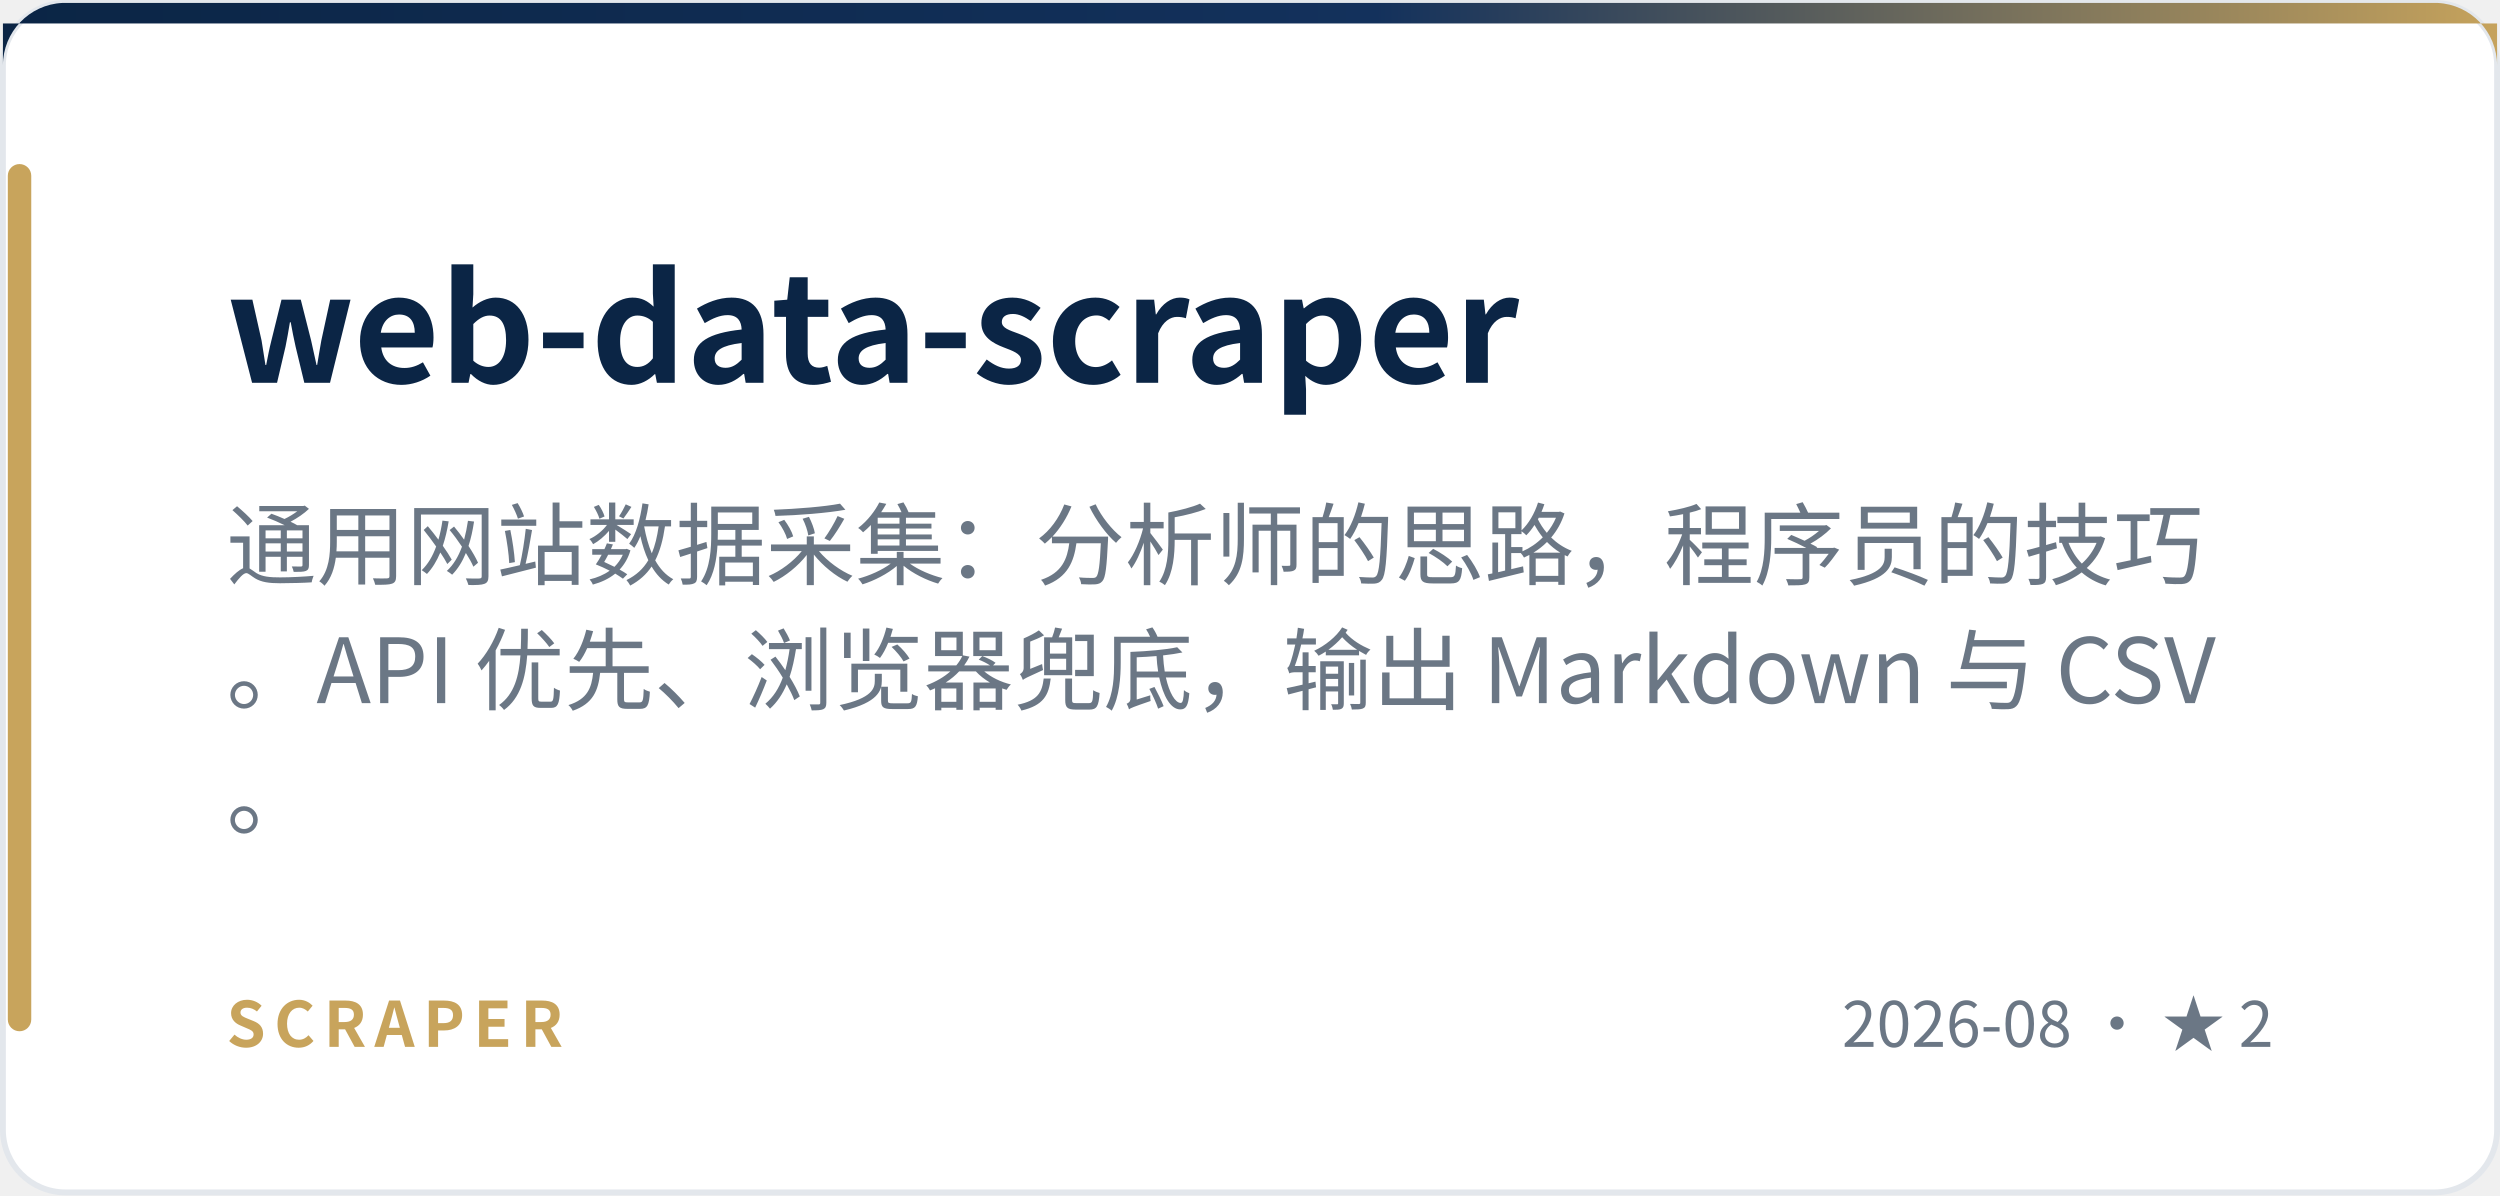
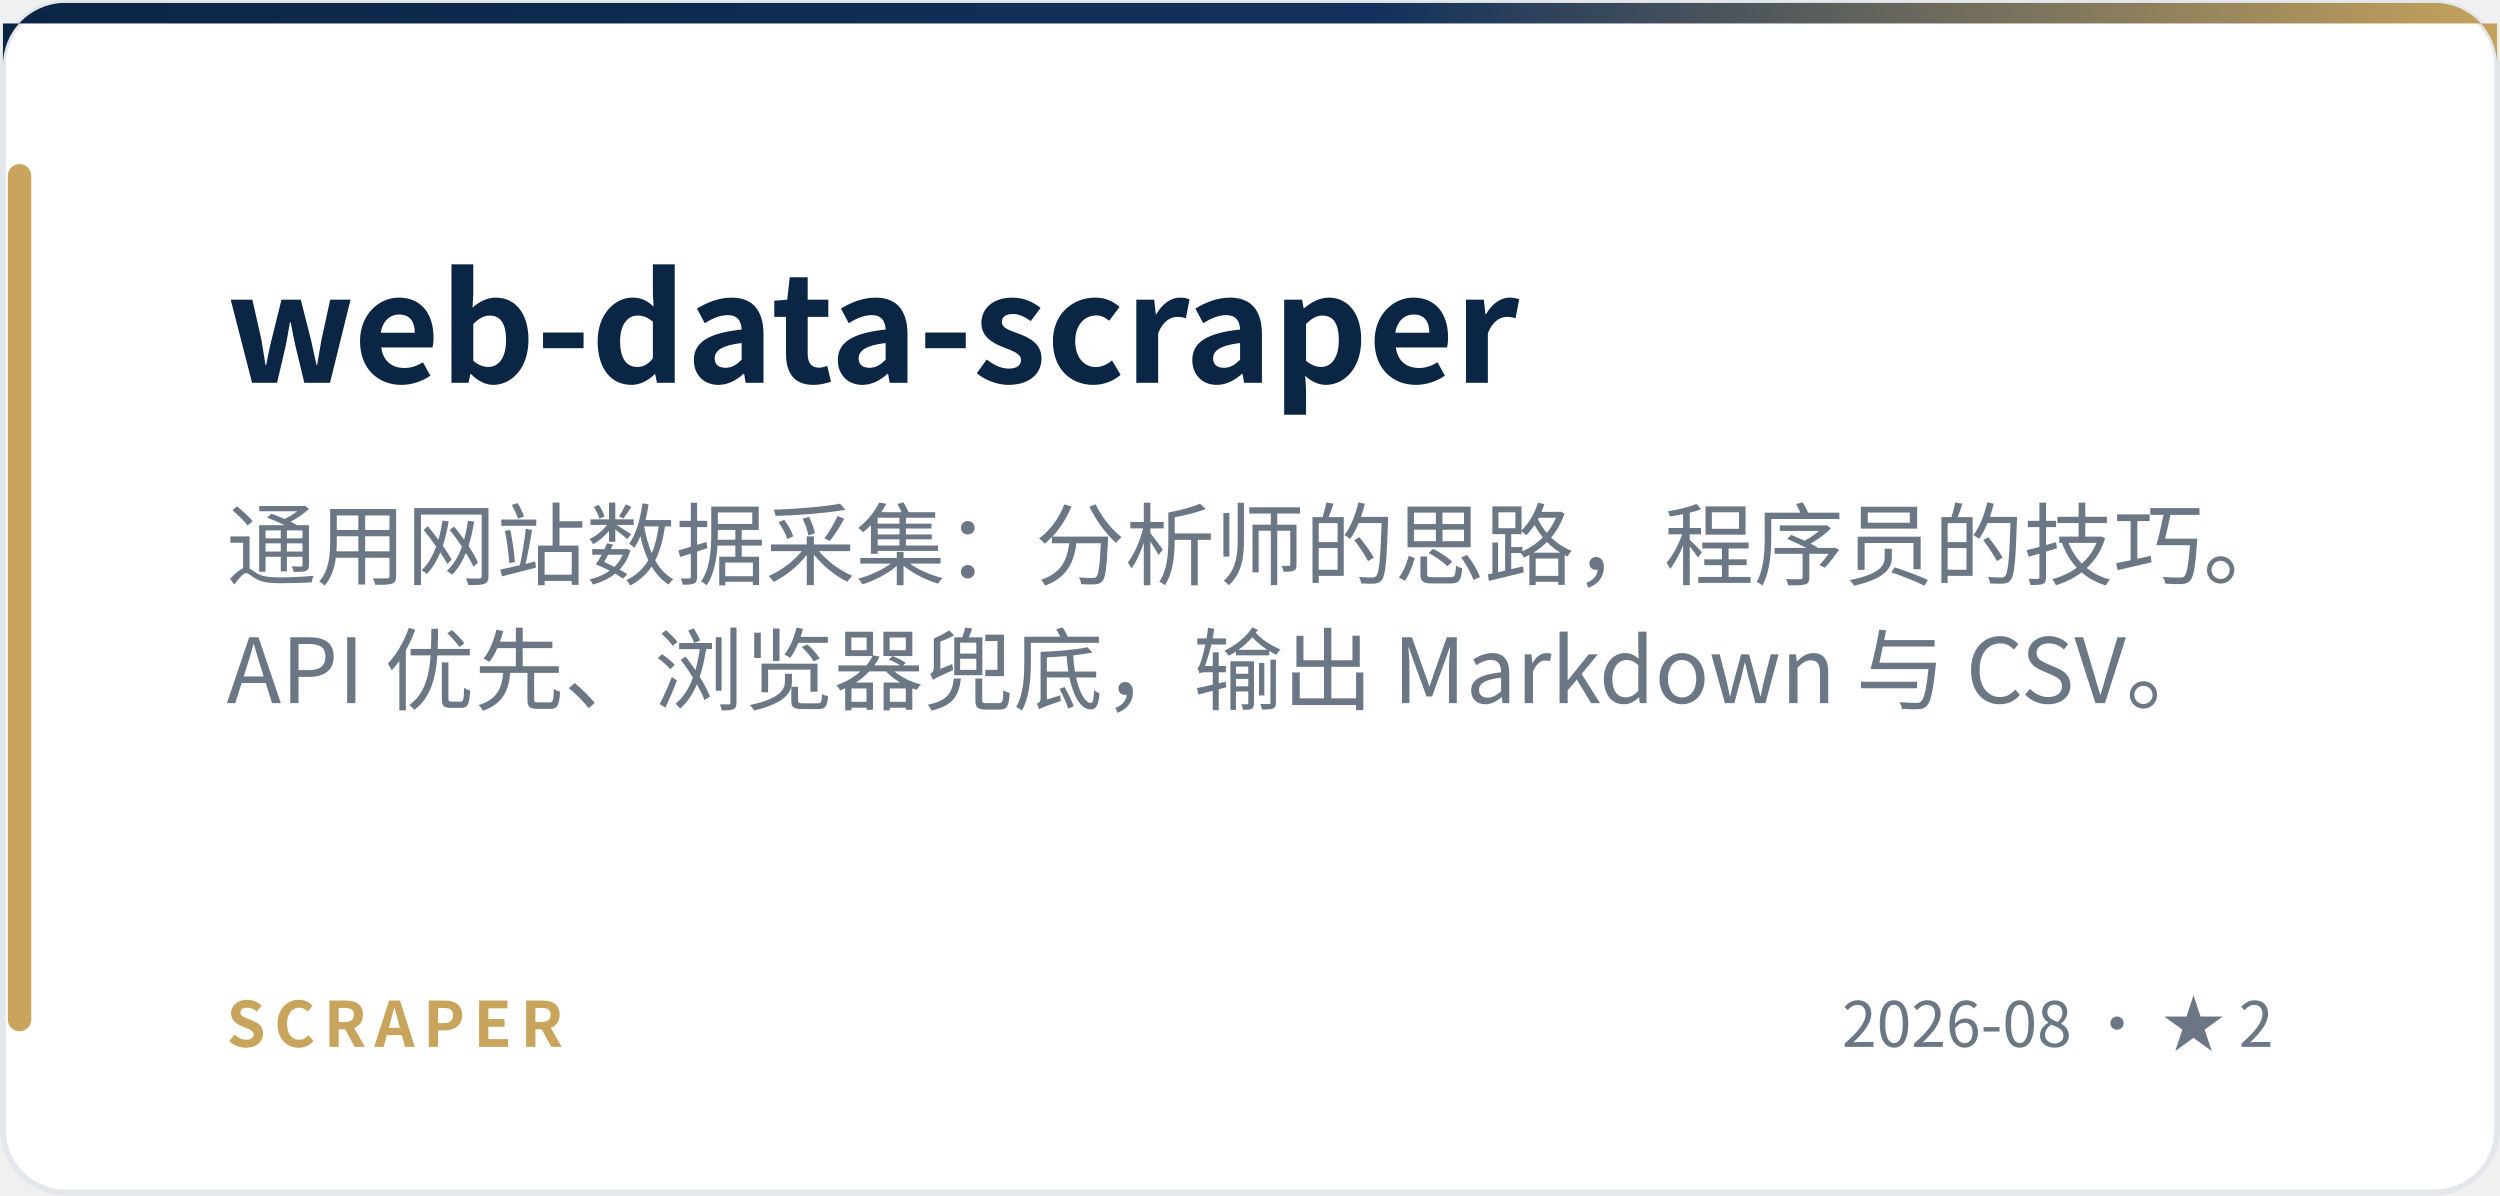
<svg xmlns="http://www.w3.org/2000/svg" width="640" height="306" viewBox="0 0 640 306" role="img" aria-label="web-data-scraper 通用网站数据采集：分析师的思路，程序员的技巧。API 优先、浏览器兜底，输出 Markdown 与 CSV。">
  <defs>
    <linearGradient id="gradb32c0ac7f8" x1="0" y1="0" x2="1" y2="0">
      <stop offset="0" stop-color="#0b2545" />
      <stop offset="0.55" stop-color="#13315c" />
      <stop offset="1" stop-color="#c8a45c" />
    </linearGradient>
  </defs>
  <rect x="0.75" y="0.75" width="638.5" height="304.5" rx="16" fill="#ffffff" stroke="#e3e7ec" stroke-width="1.5" />
  <path d="M16 0.75 H624 A16 16 0 0 1 639.25 16.75 V6 H0.75 V16.75 A16 16 0 0 1 16 0.75 Z" fill="url(#gradb32c0ac7f8)" />
  <rect x="2" y="42" width="6" height="222" rx="3" fill="#c8a45c" />
  <text x="58.0" y="98.0" font-family="-apple-system,BlinkMacSystemFont,'Segoe UI','PingFang SC','Hiragino Sans GB','Microsoft YaHei','Source Han Sans SC','Noto Sans CJK SC',sans-serif" font-size="38" font-weight="700" fill="#0b2545">web-data-scraper</text>
-   <text x="58.0" y="148.0" font-family="-apple-system,BlinkMacSystemFont,'Segoe UI','PingFang SC','Hiragino Sans GB','Microsoft YaHei','Source Han Sans SC','Noto Sans CJK SC',sans-serif" font-size="23" font-weight="400" fill="#6b7785">通用网站数据采集：分析师的思路，程序员的技巧</text>
-   <text x="58.0" y="180.0" font-family="-apple-system,BlinkMacSystemFont,'Segoe UI','PingFang SC','Hiragino Sans GB','Microsoft YaHei','Source Han Sans SC','Noto Sans CJK SC',sans-serif" font-size="23" font-weight="400" fill="#6b7785">。API 优先、浏览器兜底，输出 Markdown 与 CSV</text>
-   <text x="58.0" y="212.0" font-family="-apple-system,BlinkMacSystemFont,'Segoe UI','PingFang SC','Hiragino Sans GB','Microsoft YaHei','Source Han Sans SC','Noto Sans CJK SC',sans-serif" font-size="23" font-weight="400" fill="#6b7785">。</text>
+   <text x="58.0" y="148.0" font-family="-apple-system,BlinkMacSystemFont,'Segoe UI','PingFang SC','Hiragino Sans GB','Microsoft YaHei','Source Han Sans SC','Noto Sans CJK SC',sans-serif" font-size="23" font-weight="400" fill="#6b7785">通用网站数据采集：分析师的思路，程序员的技巧。</text>
+   <text x="58.0" y="180.0" font-family="-apple-system,BlinkMacSystemFont,'Segoe UI','PingFang SC','Hiragino Sans GB','Microsoft YaHei','Source Han Sans SC','Noto Sans CJK SC',sans-serif" font-size="23" font-weight="400" fill="#6b7785">API 优先、浏览器兜底，输出 Markdown 与 CSV。</text>
  <text x="58.0" y="268.0" font-family="-apple-system,BlinkMacSystemFont,'Segoe UI','PingFang SC','Hiragino Sans GB','Microsoft YaHei','Source Han Sans SC','Noto Sans CJK SC',sans-serif" font-size="16" font-weight="700" fill="#c8a45c" letter-spacing="2.2">SCRAPER</text>
  <text x="582.0" y="268.0" font-family="-apple-system,BlinkMacSystemFont,'Segoe UI','PingFang SC','Hiragino Sans GB','Microsoft YaHei','Source Han Sans SC','Noto Sans CJK SC',sans-serif" font-size="16" font-weight="500" fill="#6b7785" text-anchor="end">2026-08 · ★ 2</text>
</svg>
